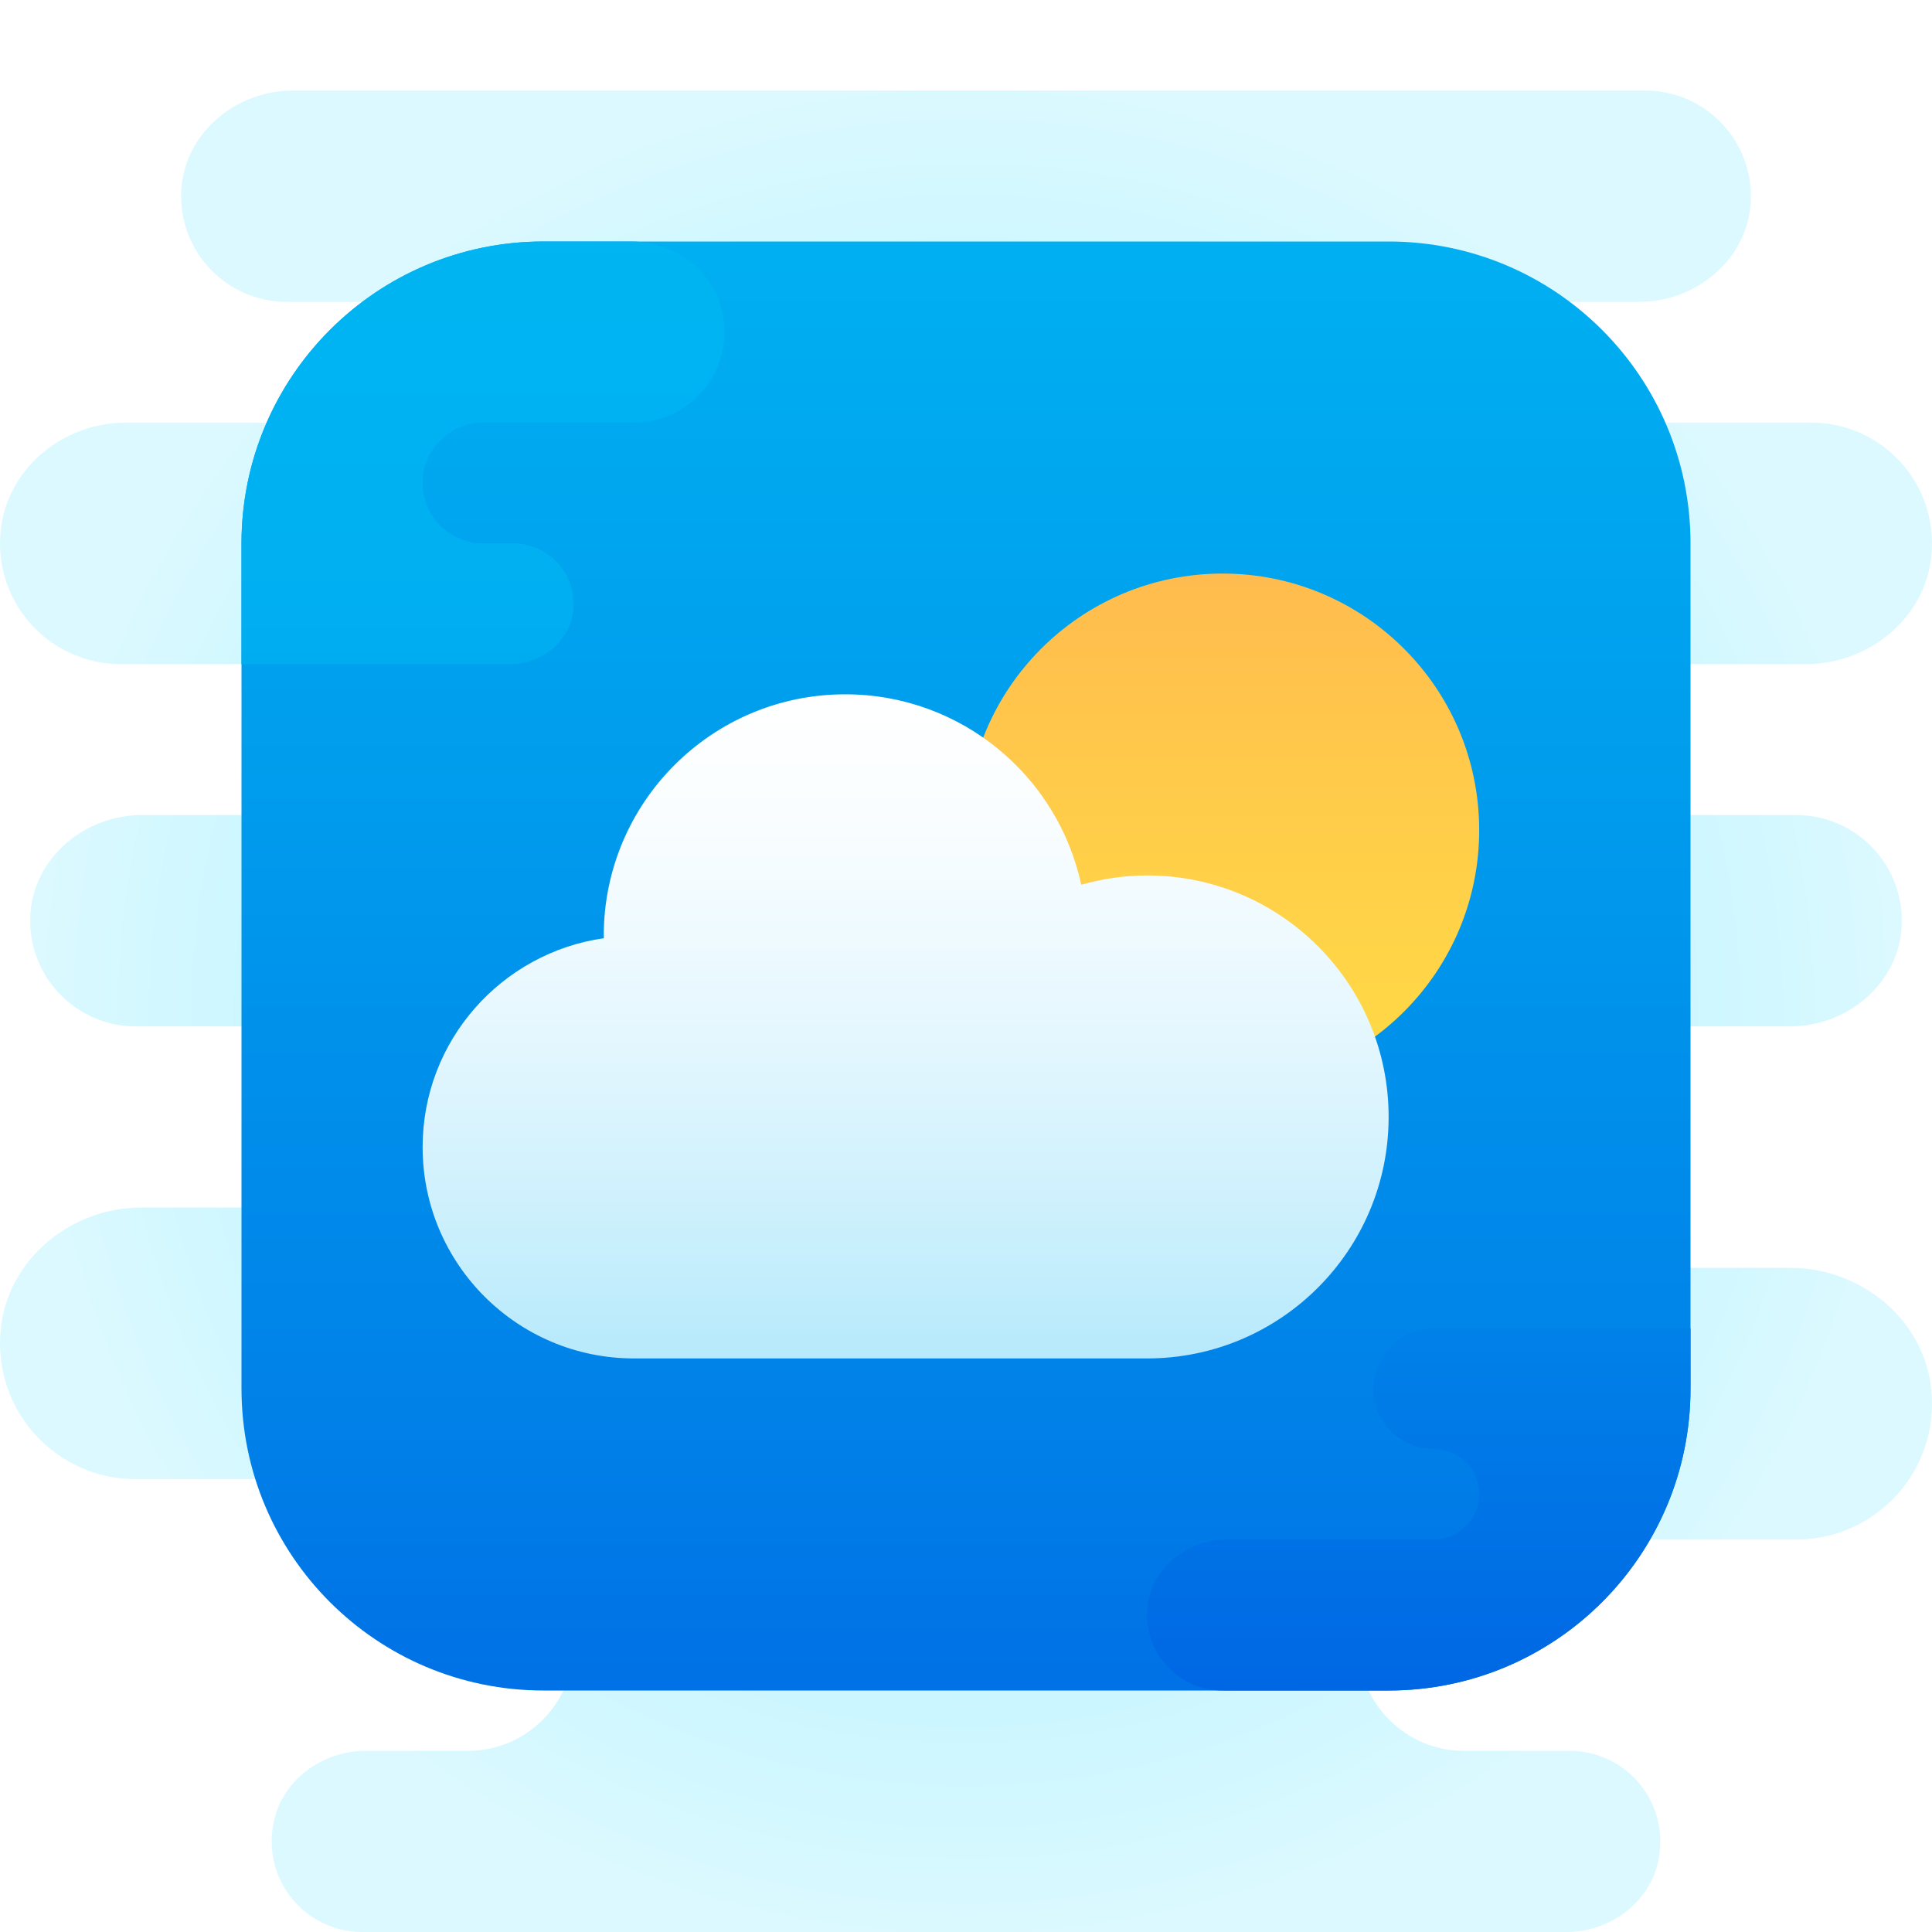
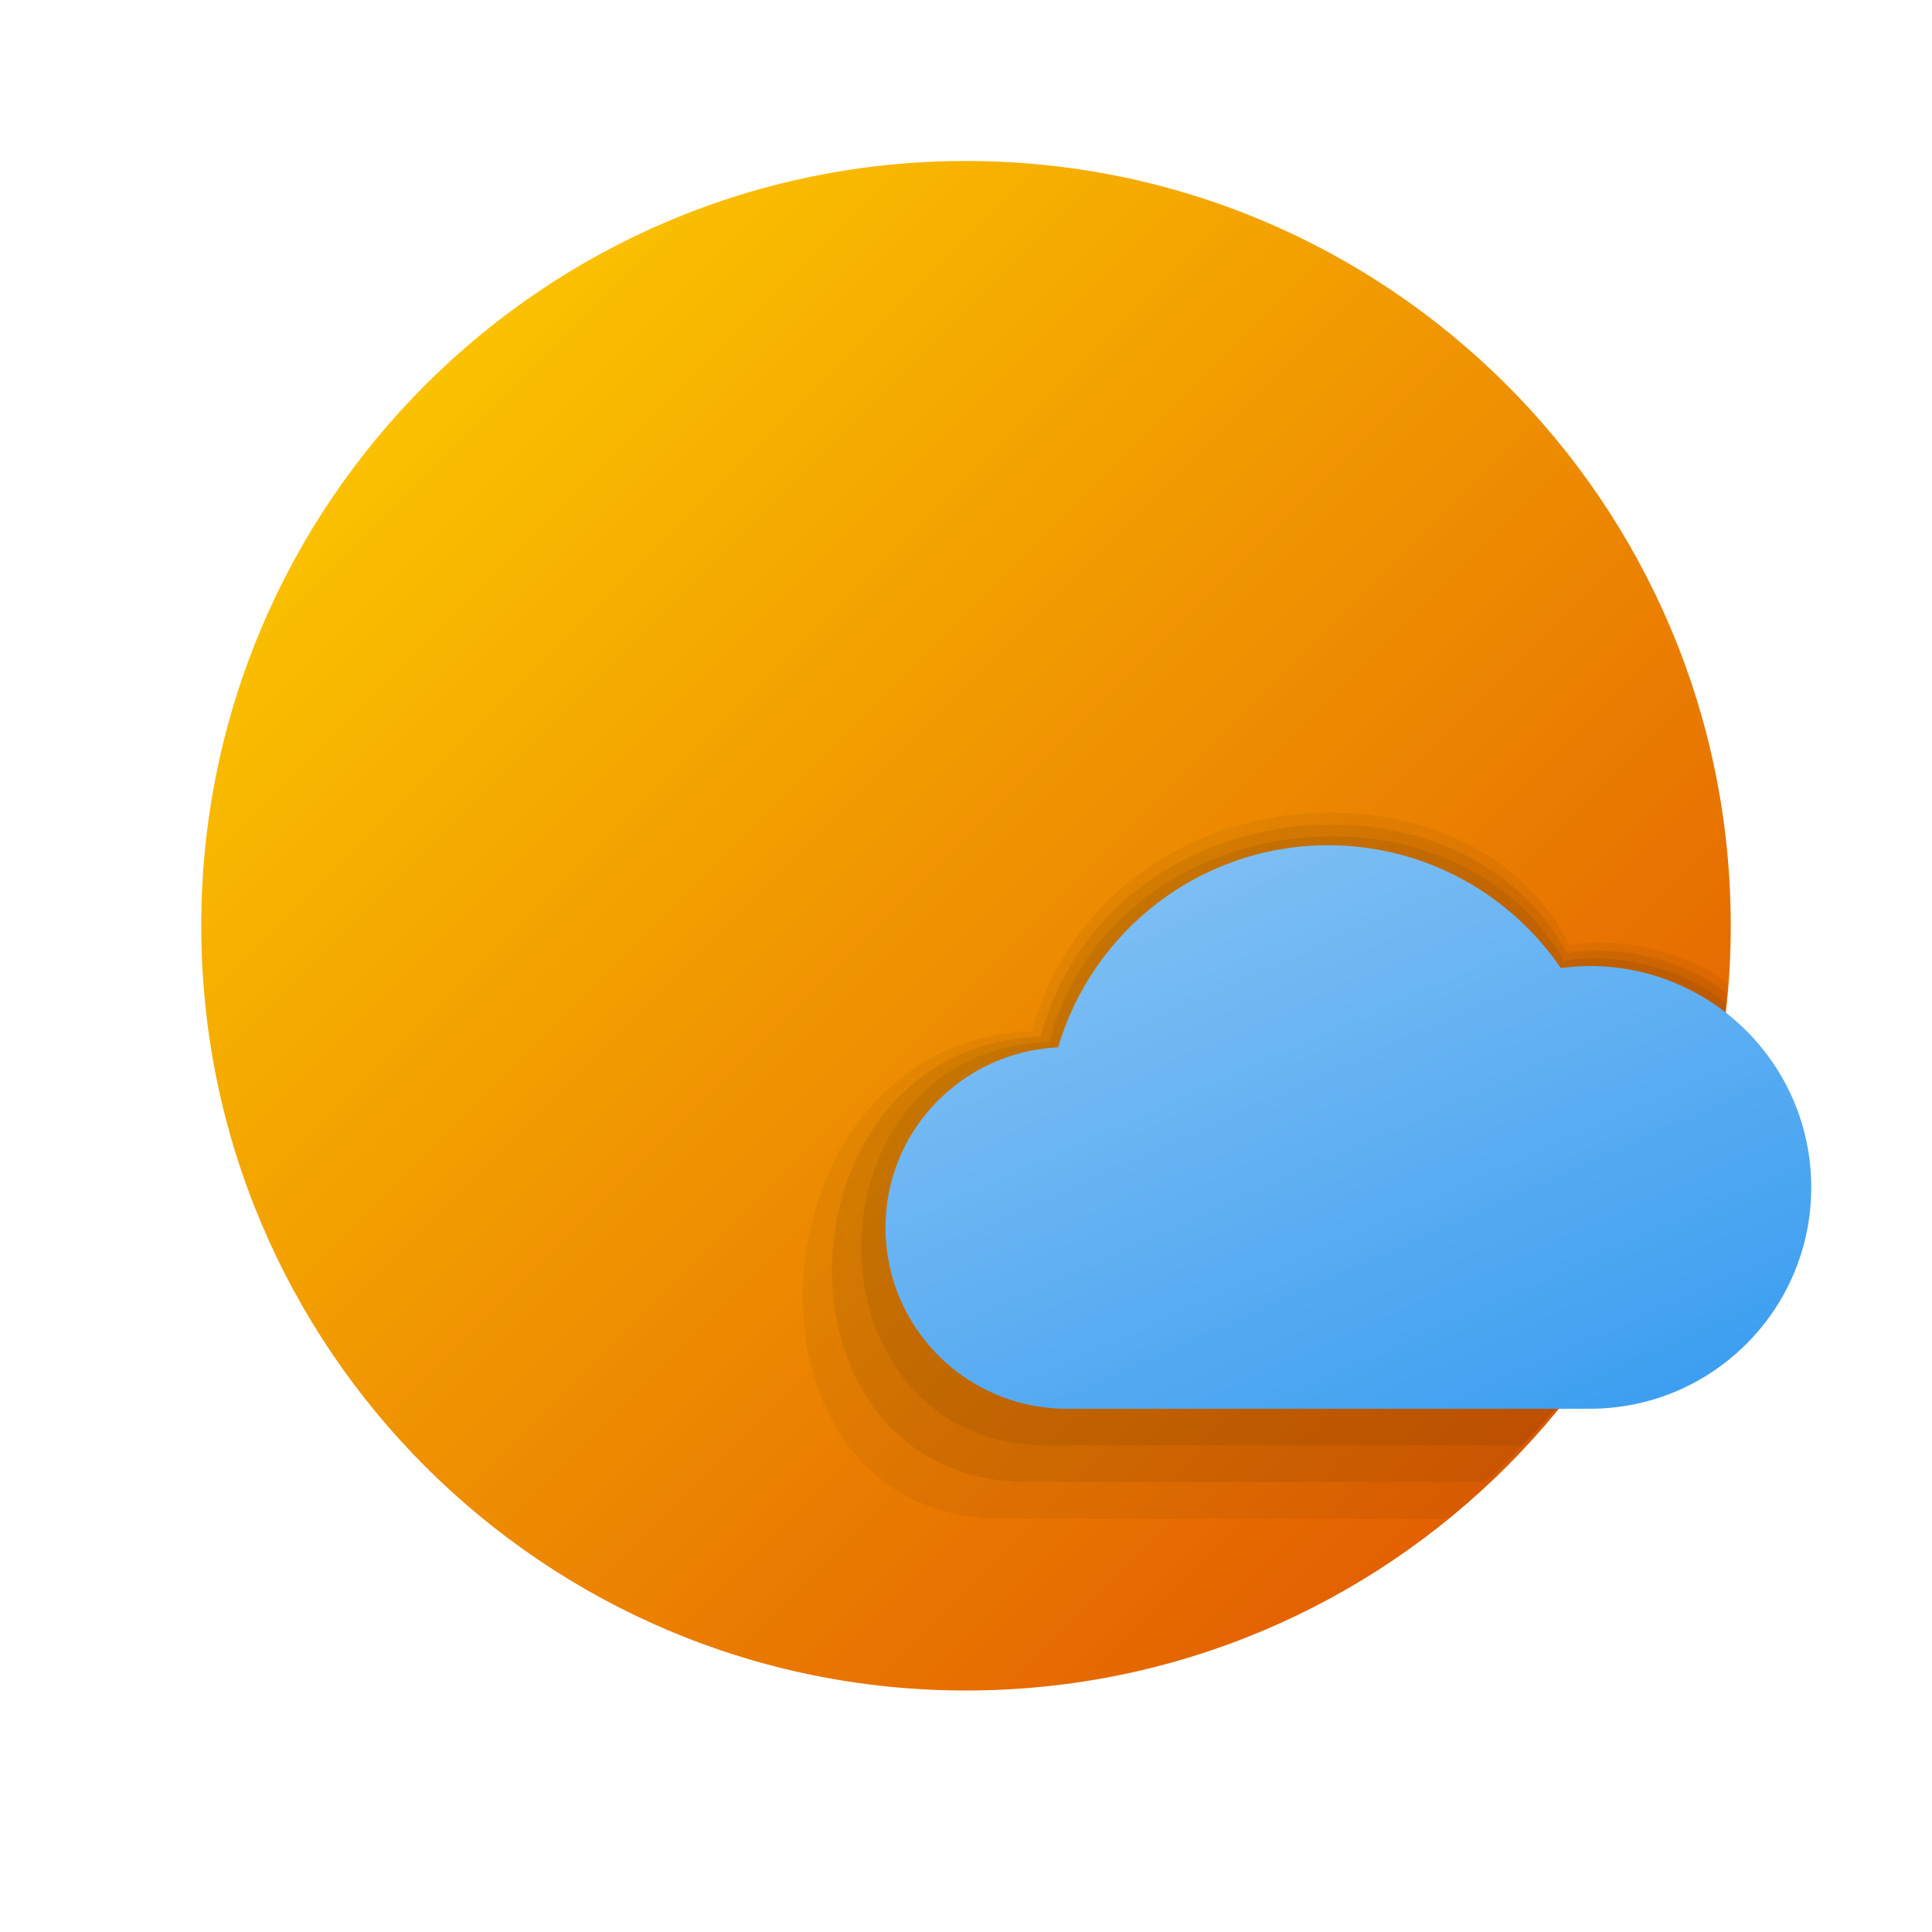
- <svg xmlns="http://www.w3.org/2000/svg" viewBox="0 0 64 64" width="48px" height="48px" baseProfile="basic">
-   <radialGradient id="S7t5BFrV6qv0IqiKl2YOra" cx="32" cy="809.39" r="31.259" gradientTransform="translate(0 -775.89)" gradientUnits="userSpaceOnUse">
-     <stop offset="0" stop-color="#9ceeff" />
-     <stop offset=".642" stop-color="#c5f5ff" />
-     <stop offset="1" stop-color="#dcf9ff" />
-   </radialGradient>
-   <path fill="url(#S7t5BFrV6qv0IqiKl2YOra)" d="M59.307,42H45v-8h14.302c1.895,0,3.594-1.419,3.693-3.312C63.101,28.67,61.495,27,59.5,27H45 v-5h14.828c2.089,0,3.955-1.527,4.153-3.607C64.209,16.008,62.339,14,60,14H45v-4h9.302c1.895,0,3.594-1.419,3.693-3.312 C58.101,4.67,56.495,3,54.5,3H9.698C7.803,3,6.104,4.419,6.005,6.312C5.899,8.33,7.505,10,9.5,10H19v4h-3H9H4.172 c-2.089,0-3.955,1.527-4.153,3.607C-0.209,19.992,1.661,22,4,22h5h7h3v5H4.698c-1.895,0-3.594,1.419-3.693,3.312 C0.899,32.33,2.505,34,4.5,34H19v6H4.693c-2.35,0-4.449,1.718-4.672,4.058C-0.235,46.742,1.869,49,4.5,49h10 c2.485,0,4.5,2.015,4.5,4.5v1c0,1.933-1.567,3.5-3.5,3.5h-3.389c-1.451,0-2.781,0.981-3.054,2.406C8.689,62.323,10.149,64,12,64 h39.889c1.451,0,2.781-0.981,3.054-2.406C55.311,59.677,53.851,58,52,58h-3.5c-1.933,0-3.5-1.567-3.5-3.5l0,0 c0-1.933,1.567-3.5,3.5-3.5h11c2.631,0,4.735-2.258,4.479-4.942C63.756,43.718,61.657,42,59.307,42z" />
-   <linearGradient id="S7t5BFrV6qv0IqiKl2YOrb" x1="32" x2="32" y1="843.763" y2="770.338" gradientTransform="translate(0 -775.89)" gradientUnits="userSpaceOnUse">
-     <stop offset="0" stop-color="#005ce2" />
-     <stop offset=".278" stop-color="#0080e8" />
-     <stop offset=".569" stop-color="#009ced" />
-     <stop offset=".82" stop-color="#00b0f1" />
-     <stop offset="1" stop-color="#00b5f2" />
-   </linearGradient>
-   <path fill="url(#S7t5BFrV6qv0IqiKl2YOrb)" d="M18,8h28c5.523,0,10,4.477,10,10v28c0,5.523-4.477,10-10,10H18c-5.523,0-10-4.477-10-10V18 C8,12.477,12.477,8,18,8z" />
-   <linearGradient id="S7t5BFrV6qv0IqiKl2YOrc" x1="46.998" x2="46.998" y1="836.78" y2="777.976" gradientTransform="translate(0 -775.89)" gradientUnits="userSpaceOnUse">
-     <stop offset="0" stop-color="#005ce2" />
-     <stop offset=".278" stop-color="#0080e8" />
-     <stop offset=".569" stop-color="#009ced" />
-     <stop offset=".82" stop-color="#00b0f1" />
-     <stop offset="1" stop-color="#00b5f2" />
-   </linearGradient>
-   <path fill="url(#S7t5BFrV6qv0IqiKl2YOrc)" d="M56,44v2c0,5.523-4.477,10-10,10h-5.5c-1.466,0-2.634-1.254-2.491-2.749 C38.134,51.946,39.329,51,40.64,51l6.86,0c0.83,0,1.5-0.67,1.5-1.5S48.33,48,47.5,48h0c-1.105,0-2-0.895-2-2v0c0-1.105,0.895-2,2-2 H56z" />
-   <linearGradient id="S7t5BFrV6qv0IqiKl2YOrd" x1="15.999" x2="15.999" y1="847.425" y2="783.144" gradientTransform="translate(0 -775.89)" gradientUnits="userSpaceOnUse">
-     <stop offset="0" stop-color="#005ce2" />
-     <stop offset=".278" stop-color="#0080e8" />
-     <stop offset=".569" stop-color="#009ced" />
-     <stop offset=".82" stop-color="#00b0f1" />
-     <stop offset="1" stop-color="#00b5f2" />
-   </linearGradient>
-   <path fill="url(#S7t5BFrV6qv0IqiKl2YOrd)" d="M21,14h-5c-0.55,0-1.05,0.22-1.41,0.59C14.22,14.95,14,15.45,14,16c0,1.1,0.9,2,2,2h1 c1.21,0,2.18,1.08,1.97,2.34C18.81,21.32,17.89,22,16.89,22H8v-4c0-5.52,4.48-10,10-10h2.89c1.45,0,2.78,0.98,3.05,2.41 C24.31,12.32,22.85,14,21,14z" />
-   <linearGradient id="S7t5BFrV6qv0IqiKl2YOre" x1="40.5" x2="40.5" y1="10.587" y2="37.891" gradientUnits="userSpaceOnUse">
-     <stop offset="0" stop-color="#feaa53" />
-     <stop offset=".612" stop-color="#ffcd49" />
-     <stop offset="1" stop-color="#ffde44" />
-   </linearGradient>
-   <circle cx="40.5" cy="27.5" r="8.5" fill="url(#S7t5BFrV6qv0IqiKl2YOre)" />
-   <linearGradient id="S7t5BFrV6qv0IqiKl2YOrf" x1="30" x2="30" y1="23" y2="74.5" gradientUnits="userSpaceOnUse">
-     <stop offset="0" stop-color="#fff" />
-     <stop offset=".088" stop-color="#f8fdff" />
-     <stop offset=".216" stop-color="#e5f7fe" />
-     <stop offset=".369" stop-color="#c5eefc" />
-     <stop offset=".541" stop-color="#98e0fa" />
-     <stop offset=".728" stop-color="#60cff7" />
-     <stop offset=".926" stop-color="#1bbbf3" />
-     <stop offset="1" stop-color="#00b3f2" />
-   </linearGradient>
-   <path fill="url(#S7t5BFrV6qv0IqiKl2YOrf)" d="M38,29c-0.758,0-1.488,0.112-2.183,0.309C35.041,25.704,31.838,23,28,23c-4.418,0-8,3.582-8,8 c0,0.027,0.004,0.052,0.004,0.079C16.611,31.564,14,34.473,14,38c0,3.866,3.134,7,7,7h17c4.418,0,8-3.582,8-8S42.418,29,38,29z" />
+ <svg xmlns="http://www.w3.org/2000/svg" viewBox="0,0,256,256" width="48px" height="48px" fill-rule="nonzero">
+   <defs>
+     <linearGradient x1="6.221" y1="5.221" x2="37.408" y2="36.408" gradientUnits="userSpaceOnUse" id="color-1">
+       <stop offset="0" stop-color="#fed100" />
+       <stop offset="1" stop-color="#e36001" />
+     </linearGradient>
+     <linearGradient x1="29.373" y1="20.668" x2="37.64" y2="39.146" gradientUnits="userSpaceOnUse" id="color-2">
+       <stop offset="0" stop-color="#81c0f4" />
+       <stop offset="1" stop-color="#339af0" />
+     </linearGradient>
+   </defs>
+   <g fill="none" fill-rule="nonzero" stroke="none" stroke-width="1" stroke-linecap="butt" stroke-linejoin="miter" stroke-miterlimit="10" stroke-dasharray="" stroke-dashoffset="0" font-family="none" font-weight="none" font-size="none" text-anchor="none" style="mix-blend-mode: normal">
+     <g transform="scale(5.33333,5.33333)">
+       <path d="M24,4c-10.493,0 -19,8.507 -19,19c0,10.493 8.507,19 19,19c10.493,0 19,-8.507 19,-19c0,-10.493 -8.507,-19 -19,-19z" fill="url(#color-1)" />
+       <path d="M38.998,23.485c-2.403,-4.882 -11.494,-4.479 -13.366,2.137c-7.157,0.25 -7.769,12.23 -0.632,12.107c0.857,0 6.558,0 10.995,0c3.923,-3.199 6.525,-7.935 6.927,-13.289c-0.724,-0.664 -2.596,-1.221 -3.924,-0.955z" fill="#000000" opacity="0.05" />
+       <path d="M38.925,23.674c-2.594,-4.861 -11.378,-4.165 -13.075,2.081c-6.67,0.22 -7.012,11.007 -0.351,11.064c0.89,0.008 7.525,0 11.405,0c3.362,-3.048 5.591,-7.334 5.999,-12.14c-0.846,-0.731 -2.606,-1.254 -3.978,-1.005z" fill="#000000" opacity="0.07" />
+       <path d="M38.852,23.863c-2.786,-4.841 -11.263,-3.852 -12.783,2.025c-6.183,0.19 -6.254,9.968 -0.069,10.022c0.923,0.008 8.491,0 11.815,0c2.802,-2.897 4.657,-6.733 5.071,-10.99c-0.97,-0.799 -2.619,-1.289 -4.034,-1.057z" fill="#000000" opacity="0.07" />
+       <path d="M39.5,24c-0.245,0 -0.484,0.022 -0.721,0.053c-1.261,-1.843 -3.378,-3.053 -5.779,-3.053c-3.178,0 -5.858,2.12 -6.712,5.021c-2.384,0.113 -4.288,2.066 -4.288,4.479c0,2.485 2.015,4.5 4.5,4.5c1.085,0 11.875,0 13,0c3.038,0 5.5,-2.462 5.5,-5.5c0,-3.038 -2.462,-5.5 -5.5,-5.5z" fill="url(#color-2)" />
+     </g>
+   </g>
</svg>
